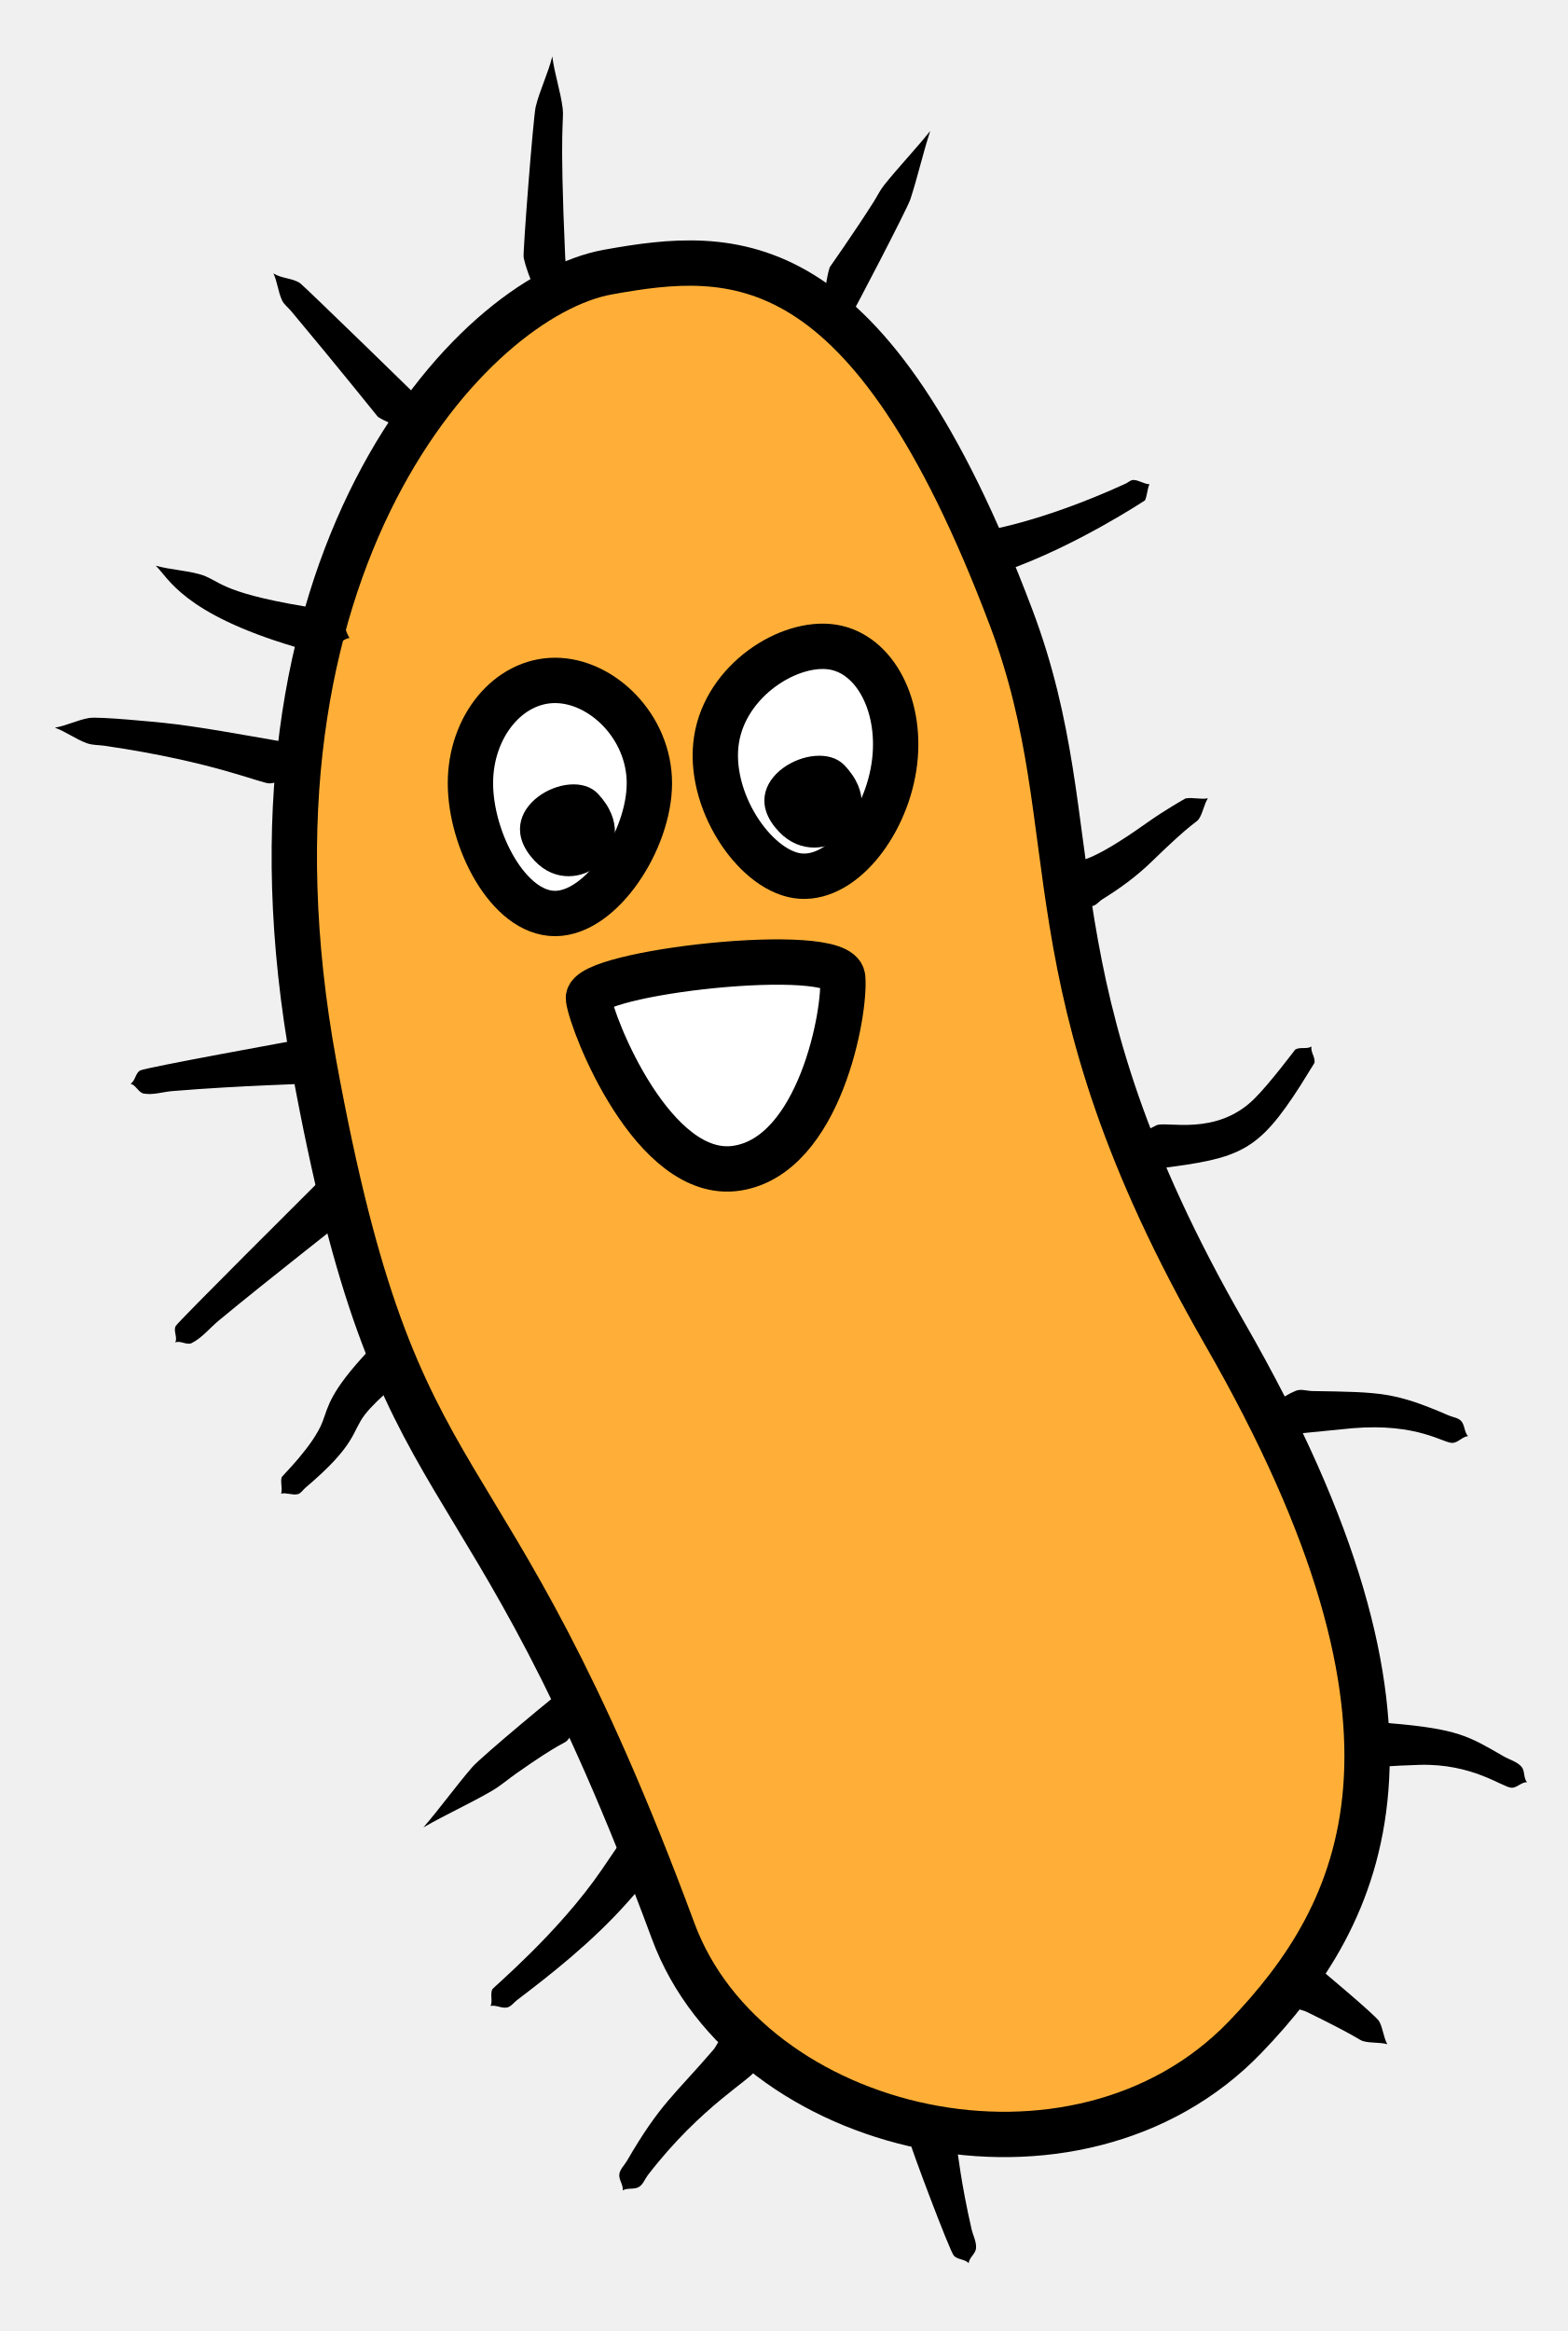
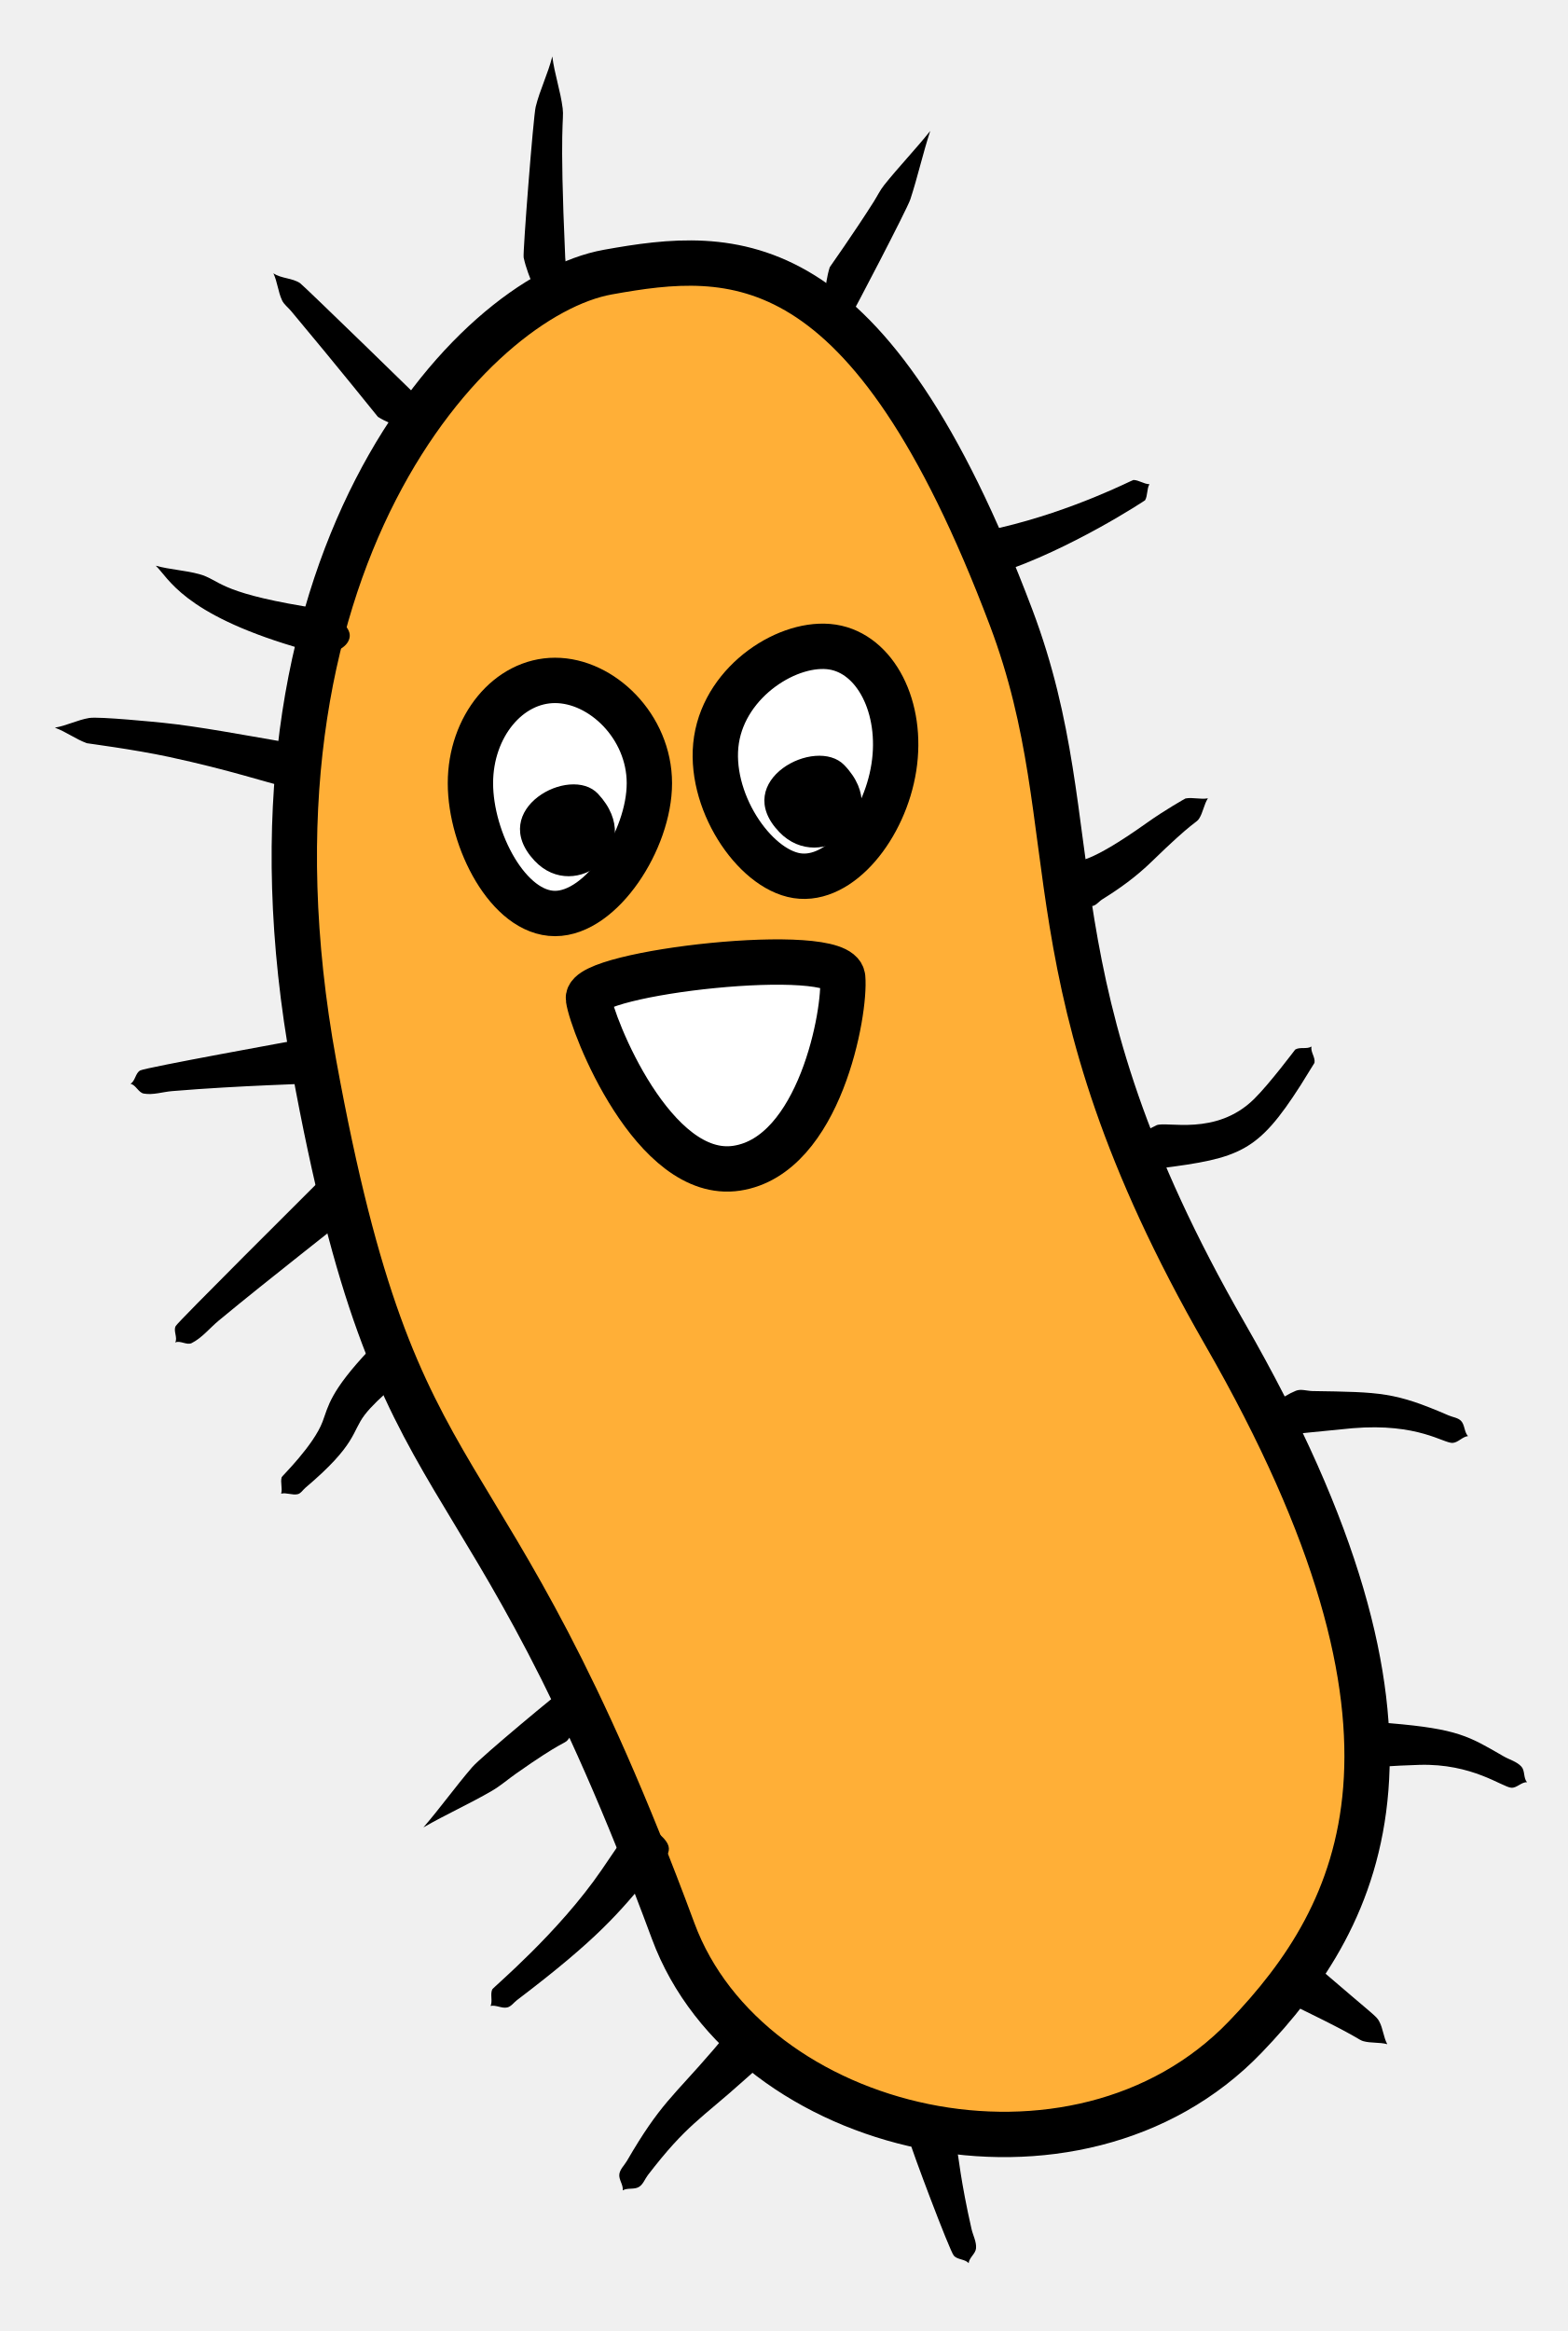
<svg xmlns="http://www.w3.org/2000/svg" width="100%" height="100%" viewBox="0 0 37 55" version="1.1" xml:space="preserve" style="fill-rule:evenodd;clip-rule:evenodd;stroke-linecap:round;stroke-linejoin:round;stroke-miterlimit:1.5;">
  <rect id="bacteria-smiling-color" x="0.337" y="0.554" width="36" height="54" style="fill:none;" />
-   <path d="M27.126,11.425C27.074,11.546 27.074,11.684 27.023,11.804C27.021,11.807 25.391,12.887 23.729,13.468C23.724,13.47 23.388,13.585 23.382,13.582C23.149,13.486 22.971,13.285 22.738,13.188C22.898,12.995 22.971,12.739 23.131,12.546C23.135,12.54 24.478,12.367 26.566,11.411C26.627,11.383 26.681,11.323 26.749,11.325C26.879,11.328 26.996,11.422 27.126,11.425Z" />
+   <path d="M27.126,11.425C27.061,11.539 27.088,11.69 27.023,11.804C27.021,11.808 25.283,12.96 23.556,13.527C23.031,13.699 22.868,13.727 22.738,13.188C22.573,12.501 22.927,12.611 23.614,12.449C25.356,12.039 26.721,11.324 26.749,11.325C26.879,11.328 26.996,11.422 27.126,11.425Z" />
  <path d="M14.347,6.42C11.14,6.994 5.25,13.299 7.41,25.121C9.428,36.173 11.344,33.295 15.887,45.564C17.664,50.364 25.399,52.212 29.387,48.064C32.198,45.139 34.324,40.896 28.906,31.472C24.092,23.096 25.788,19.673 23.86,14.567C20.492,5.653 17.296,5.891 14.347,6.42Z" style="fill:rgb(255,175,55);stroke:black;stroke-width:1.07px;" />
  <path d="M13.099,16.054C14.201,16.054 15.325,17.141 15.325,18.48C15.325,19.818 14.201,21.554 13.099,21.554C11.997,21.554 11.102,19.818 11.102,18.48C11.102,17.141 11.997,16.054 13.099,16.054Z" style="fill:white;stroke:black;stroke-width:1.07px;" />
  <path d="M21.095,18.105C20.876,19.513 19.826,20.82 18.807,20.662C17.788,20.503 16.69,18.862 16.909,17.454C17.128,16.046 18.627,15.109 19.646,15.267C20.665,15.426 21.314,16.697 21.095,18.105Z" style="fill:white;stroke:black;stroke-width:1.07px;" />
  <path d="M12.614,20.308C13.58,21.341 15.292,19.991 14.112,18.729C13.457,18.03 11.484,19.1 12.614,20.308Z" />
  <path d="M18.39,19.632C19.381,20.665 21.137,19.315 19.926,18.054C19.255,17.354 17.231,18.424 18.39,19.632Z" />
  <path d="M13.887,23.564C13.973,24.184 15.423,27.863 17.387,27.564C19.35,27.265 19.959,23.865 19.887,23.064C19.815,22.262 13.8,22.944 13.887,23.564Z" style="fill:white;stroke:black;stroke-width:1.07px;" />
  <path d="M13.034,1.331C13.085,1.745 13.228,2.144 13.279,2.558C13.316,2.86 13.195,2.865 13.339,6.08C13.352,6.377 13.477,6.69 13.38,6.971C13.297,7.208 12.927,7.265 12.845,7.502C12.741,7.011 12.462,6.568 12.358,6.076C12.335,5.964 12.586,2.745 12.642,2.52C12.742,2.115 12.934,1.736 13.034,1.331Z" />
  <path d="M6.452,6.448C6.637,6.575 6.898,6.556 7.083,6.682C7.166,6.739 10.097,9.588 10.105,9.611C10.187,9.848 9.985,10.126 10.067,10.364C9.711,10.138 9.274,10.061 8.918,9.835C8.913,9.832 7.98,8.664 6.869,7.338C6.799,7.254 6.704,7.186 6.657,7.088C6.562,6.885 6.547,6.651 6.452,6.448Z" />
-   <path d="M3.676,13.348C4.012,13.441 4.367,13.455 4.703,13.547C5.2,13.685 5.118,13.961 7.175,14.306C7.398,14.343 7.622,14.379 7.846,14.415C8.254,14.481 8.028,14.704 8.248,15.053C8,15.093 7.857,15.415 7.609,15.455C7.384,15.491 7.171,15.326 6.953,15.261C4.308,14.472 3.979,13.634 3.676,13.348Z" />
-   <path d="M1.295,17.169C1.572,17.123 1.828,16.987 2.104,16.941C2.337,16.902 3.708,17.04 3.847,17.054C4.672,17.137 5.86,17.362 6.592,17.486C6.75,17.513 6.943,17.465 7.068,17.567C7.263,17.725 7.28,18.043 7.475,18.201C7.098,18.244 6.75,18.441 6.373,18.484C6.191,18.504 5.086,17.979 2.472,17.597C2.331,17.576 2.183,17.585 2.05,17.536C1.787,17.441 1.558,17.265 1.295,17.169Z" />
+   <path d="M3.676,13.348C4.012,13.441 4.367,13.455 4.703,13.547C5.2,13.685 5.118,13.961 7.175,14.306C7.804,14.411 7.82,14.374 7.846,14.415C7.98,14.628 8.304,14.808 8.248,15.053C8.193,15.298 7.858,15.415 7.61,15.455C7.384,15.491 7.172,15.326 6.953,15.261C4.309,14.472 3.979,13.634 3.676,13.348Z" />
+   <path d="M1.295,17.169C1.572,17.123 1.828,16.987 2.104,16.941C2.337,16.902 3.708,17.04 3.847,17.054C4.672,17.137 5.86,17.362 6.592,17.486C7.29,17.605 7.626,17.51 7.475,18.201C7.298,19.014 6.914,18.489 3.986,17.859C3.163,17.682 2.059,17.54 2.05,17.536C1.787,17.441 1.558,17.265 1.295,17.169Z" />
  <path d="M3.078,25.572C3.193,25.512 3.194,25.317 3.31,25.257C3.445,25.187 6.923,24.556 7.238,24.499C7.645,24.425 7.506,24.71 7.831,24.966C7.61,25.087 7.582,25.437 7.362,25.558C7.329,25.576 5.701,25.608 4.058,25.745C3.837,25.764 3.612,25.842 3.393,25.803C3.265,25.78 3.206,25.595 3.078,25.572Z" />
  <path d="M4.134,31.677C4.201,31.565 4.081,31.398 4.148,31.286C4.216,31.172 7.248,28.156 7.434,27.97C7.725,27.676 7.776,27.987 8.187,28.007C8.068,28.229 8.267,28.54 8.148,28.762C8.13,28.794 6.333,30.188 5.167,31.155C4.952,31.332 4.773,31.564 4.524,31.69C4.408,31.749 4.25,31.618 4.134,31.677Z" />
  <path d="M6.635,35.243C6.672,35.118 6.611,34.977 6.648,34.853C6.655,34.83 7.402,34.104 7.613,33.543C7.751,33.178 7.782,32.837 8.736,31.828C8.79,31.771 8.822,31.67 8.899,31.659C9.148,31.623 9.404,31.732 9.653,31.697C9.595,31.941 9.673,32.205 9.615,32.449C9.614,32.455 8.922,32.972 8.608,33.382C8.297,33.787 8.428,34.072 7.206,35.105C7.147,35.155 7.103,35.236 7.027,35.255C6.9,35.285 6.762,35.212 6.635,35.243Z" />
  <path d="M9.992,43.118C10.392,42.656 10.747,42.157 11.146,41.694C11.355,41.452 13.25,39.876 13.3,39.866C13.546,39.815 13.796,40.046 14.043,39.996C13.784,40.318 13.656,40.732 13.398,41.055C13.326,41.146 13.276,41.076 12.18,41.847C11.988,41.982 11.81,42.138 11.607,42.256C11.08,42.563 10.52,42.812 9.992,43.118Z" />
-   <path d="M11.578,47.33C11.629,47.21 11.565,47.061 11.616,46.941C11.638,46.89 13.176,45.613 14.201,44.116C14.749,43.315 14.743,43.31 14.763,43.305C15.006,43.24 15.272,43.301 15.514,43.236C15.5,43.486 15.6,43.735 15.585,43.985C15.584,44.011 14.88,44.804 14.818,44.874C13.971,45.829 12.977,46.603 12.199,47.194C12.123,47.252 12.062,47.346 11.968,47.366C11.841,47.394 11.706,47.302 11.578,47.33Z" />
-   <path d="M14.696,51.682C14.714,51.553 14.598,51.428 14.616,51.299C14.633,51.181 14.733,51.092 14.793,50.99C15.584,49.627 15.908,49.445 16.835,48.365C16.91,48.278 16.948,48.134 17.058,48.102C17.3,48.033 17.57,48.155 17.812,48.086C17.751,48.331 17.887,48.598 17.826,48.842C17.777,49.039 16.56,49.67 15.289,51.322C15.218,51.415 15.178,51.541 15.078,51.601C14.967,51.669 14.807,51.615 14.696,51.682Z" />
+   <path d="M11.578,47.33C11.629,47.21 11.565,47.061 11.616,46.941C11.638,46.89 13.176,45.613 14.201,44.116C14.749,43.315 14.743,43.31 14.763,43.305C15.006,43.24 15.321,43.075 15.514,43.236C16.006,43.644 15.757,43.772 15.344,44.256C14.598,45.133 14.155,45.71 12.199,47.194C12.123,47.252 12.062,47.346 11.968,47.366C11.841,47.394 11.706,47.302 11.578,47.33Z" />
+   <path d="M14.696,51.682C14.714,51.553 14.598,51.428 14.616,51.299C14.633,51.181 14.733,51.092 14.793,50.99C15.585,49.626 15.878,49.48 16.835,48.365C17.247,47.885 17.356,47.649 17.812,48.086C18.274,48.529 18.041,48.651 17.564,49.08C16.528,50.011 16.205,50.131 15.289,51.322C15.218,51.415 15.178,51.541 15.078,51.601C14.967,51.669 14.807,51.615 14.696,51.682Z" />
  <path d="M22.86,53.399C22.773,53.301 22.596,53.321 22.51,53.223C22.412,53.114 21.48,50.632 21.49,50.585C21.541,50.338 21.825,50.183 21.876,49.937C22.054,50.264 22.419,50.463 22.598,50.79C22.611,50.815 22.674,51.485 22.928,52.595C22.963,52.746 23.047,52.894 23.034,53.048C23.023,53.178 22.871,53.269 22.86,53.399Z" />
-   <path d="M32.739,48.233C32.556,48.183 32.358,48.212 32.175,48.162C32.059,48.13 32.084,48.079 30.835,47.469C30.73,47.417 30.574,47.417 30.521,47.313C30.406,47.089 30.489,46.796 30.375,46.573C30.625,46.591 30.863,46.407 31.114,46.426C31.114,46.426 32.475,47.558 32.549,47.695C32.64,47.862 32.648,48.066 32.739,48.233Z" />
-   <path d="M36.037,42.052C35.906,42.044 35.798,42.19 35.668,42.182C35.454,42.169 34.749,41.605 33.494,41.642C32.802,41.663 32.451,41.701 32.445,41.698C32.227,41.572 32.13,41.289 31.912,41.164C32.132,41.041 32.229,40.755 32.448,40.631C32.554,40.572 32.689,40.65 32.81,40.66C34.411,40.795 34.667,40.969 35.482,41.439C35.623,41.521 35.796,41.563 35.905,41.684C35.992,41.78 35.949,41.955 36.037,42.052Z" />
+   <path d="M32.739,48.233C32.556,48.183 32.358,48.212 32.175,48.162C32.059,48.13 32.084,48.079 30.835,47.469C30.261,47.188 30.018,47.105 30.375,46.573C30.707,46.076 31.068,46.387 31.114,46.426C32.459,47.582 32.478,47.564 32.549,47.695C32.64,47.862 32.648,48.066 32.739,48.233Z" />
+   <path d="M36.037,42.052C35.906,42.044 35.798,42.19 35.668,42.182C35.454,42.169 34.749,41.605 33.494,41.642C32.802,41.663 32.451,41.701 32.445,41.698C32.227,41.572 31.912,41.415 31.912,41.164C31.913,40.518 32.166,40.606 32.81,40.66C34.412,40.795 34.671,40.971 35.482,41.439C35.623,41.521 35.796,41.563 35.905,41.684C35.992,41.78 35.949,41.955 36.037,42.052Z" />
  <path d="M34.644,33.885C34.514,33.898 34.417,34.032 34.287,34.045C34.077,34.066 33.473,33.569 31.917,33.699C31.624,33.724 30.185,33.873 30.183,33.873C29.956,33.766 29.856,33.468 29.629,33.361C29.968,33.225 30.242,32.952 30.582,32.815C30.702,32.767 30.842,32.819 30.972,32.822C32.595,32.847 32.913,32.846 34.187,33.397C34.286,33.44 34.409,33.45 34.482,33.528C34.571,33.624 34.554,33.79 34.644,33.885Z" />
  <path d="M30.95,24.693C30.924,24.821 31.046,24.95 31.021,25.078C31.02,25.081 30.737,25.54 30.694,25.606C29.686,27.181 29.265,27.327 27.363,27.569C27.222,27.587 27.068,27.679 26.938,27.62C26.709,27.517 26.6,27.226 26.371,27.123C26.7,26.975 26.962,26.699 27.291,26.551C27.525,26.446 28.694,26.818 29.595,25.932C29.964,25.568 30.562,24.768 30.566,24.765C30.676,24.696 30.84,24.763 30.95,24.693Z" />
  <path d="M28.506,18.836C28.411,18.984 28.392,19.172 28.296,19.319C28.231,19.42 28.175,19.36 27.184,20.325C26.8,20.698 26.415,20.97 26.015,21.219C25.927,21.273 25.854,21.387 25.751,21.378C25.501,21.358 25.286,21.16 25.036,21.14C25.202,20.907 25.247,20.601 25.413,20.368C25.502,20.243 25.629,20.437 27.07,19.412C27.489,19.113 27.973,18.84 27.977,18.84C28.15,18.807 28.333,18.869 28.506,18.836Z" />
  <path d="M21.953,3.09C21.778,3.623 21.658,4.172 21.483,4.705C21.406,4.938 20.096,7.446 20.07,7.466C19.87,7.619 19.536,7.489 19.336,7.642C19.473,7.21 19.445,6.737 19.582,6.304C19.583,6.3 20.146,5.507 20.619,4.761C20.701,4.631 20.768,4.489 20.864,4.369C21.213,3.932 21.603,3.528 21.953,3.09Z" />
</svg>
